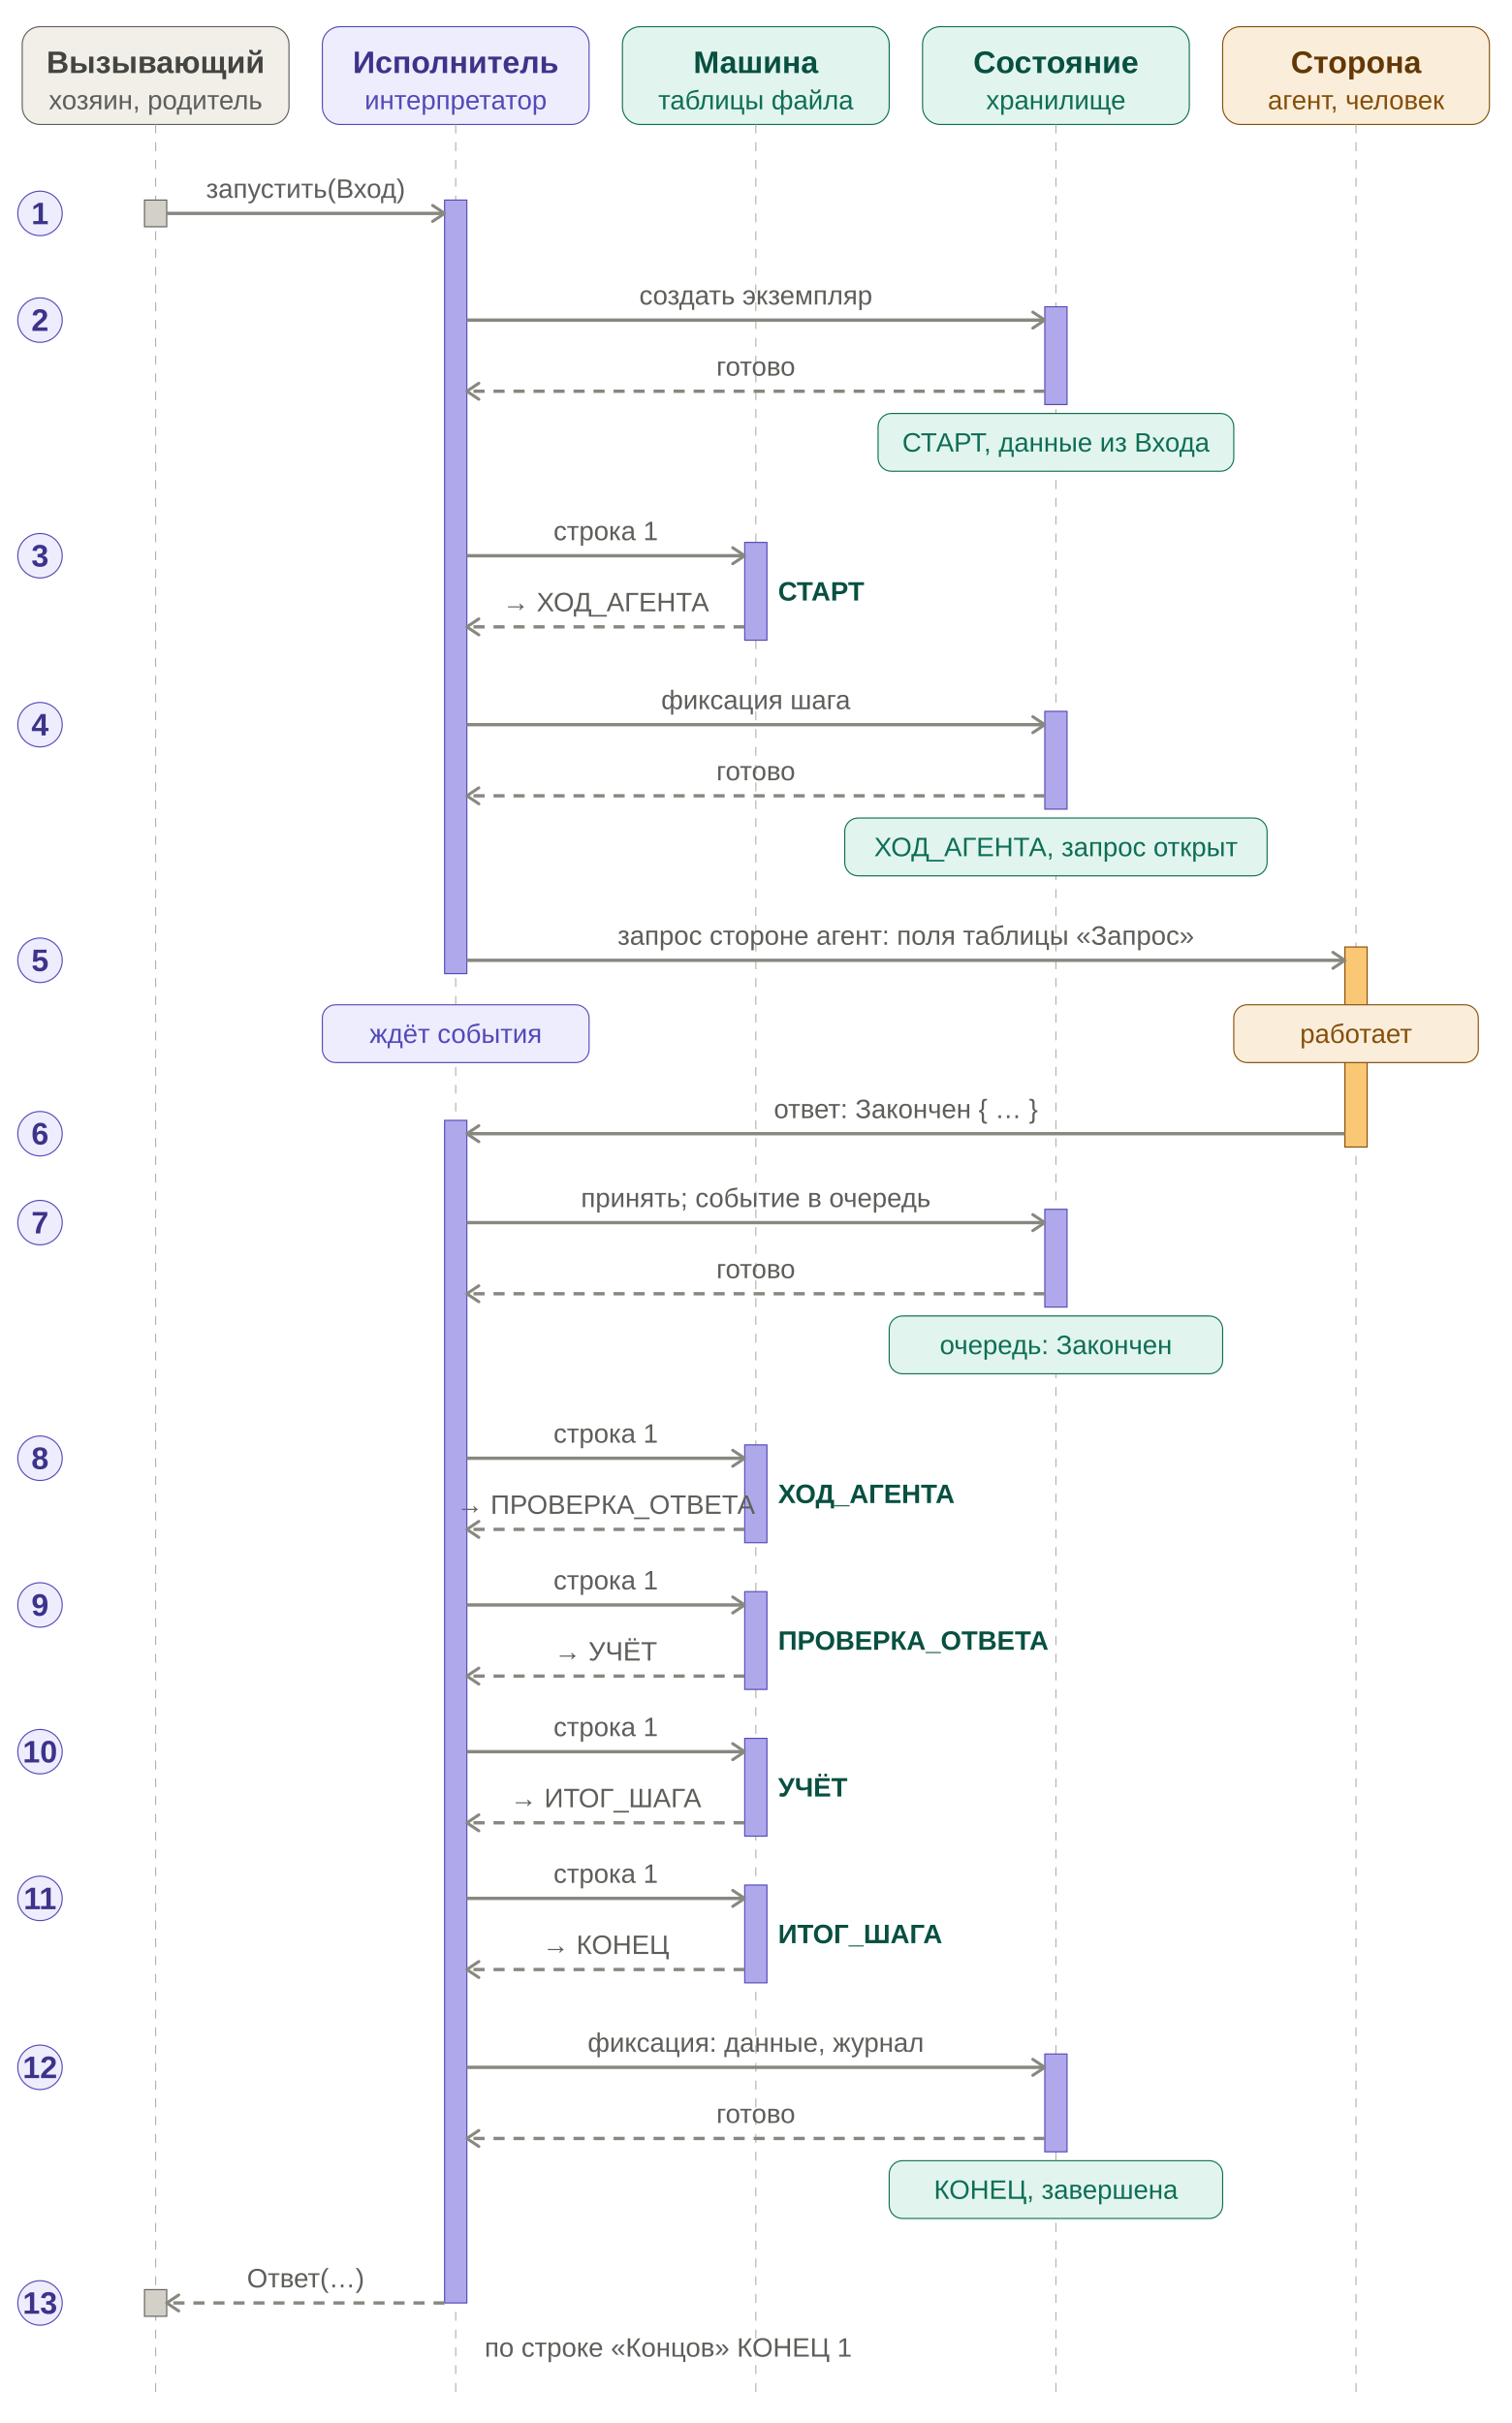
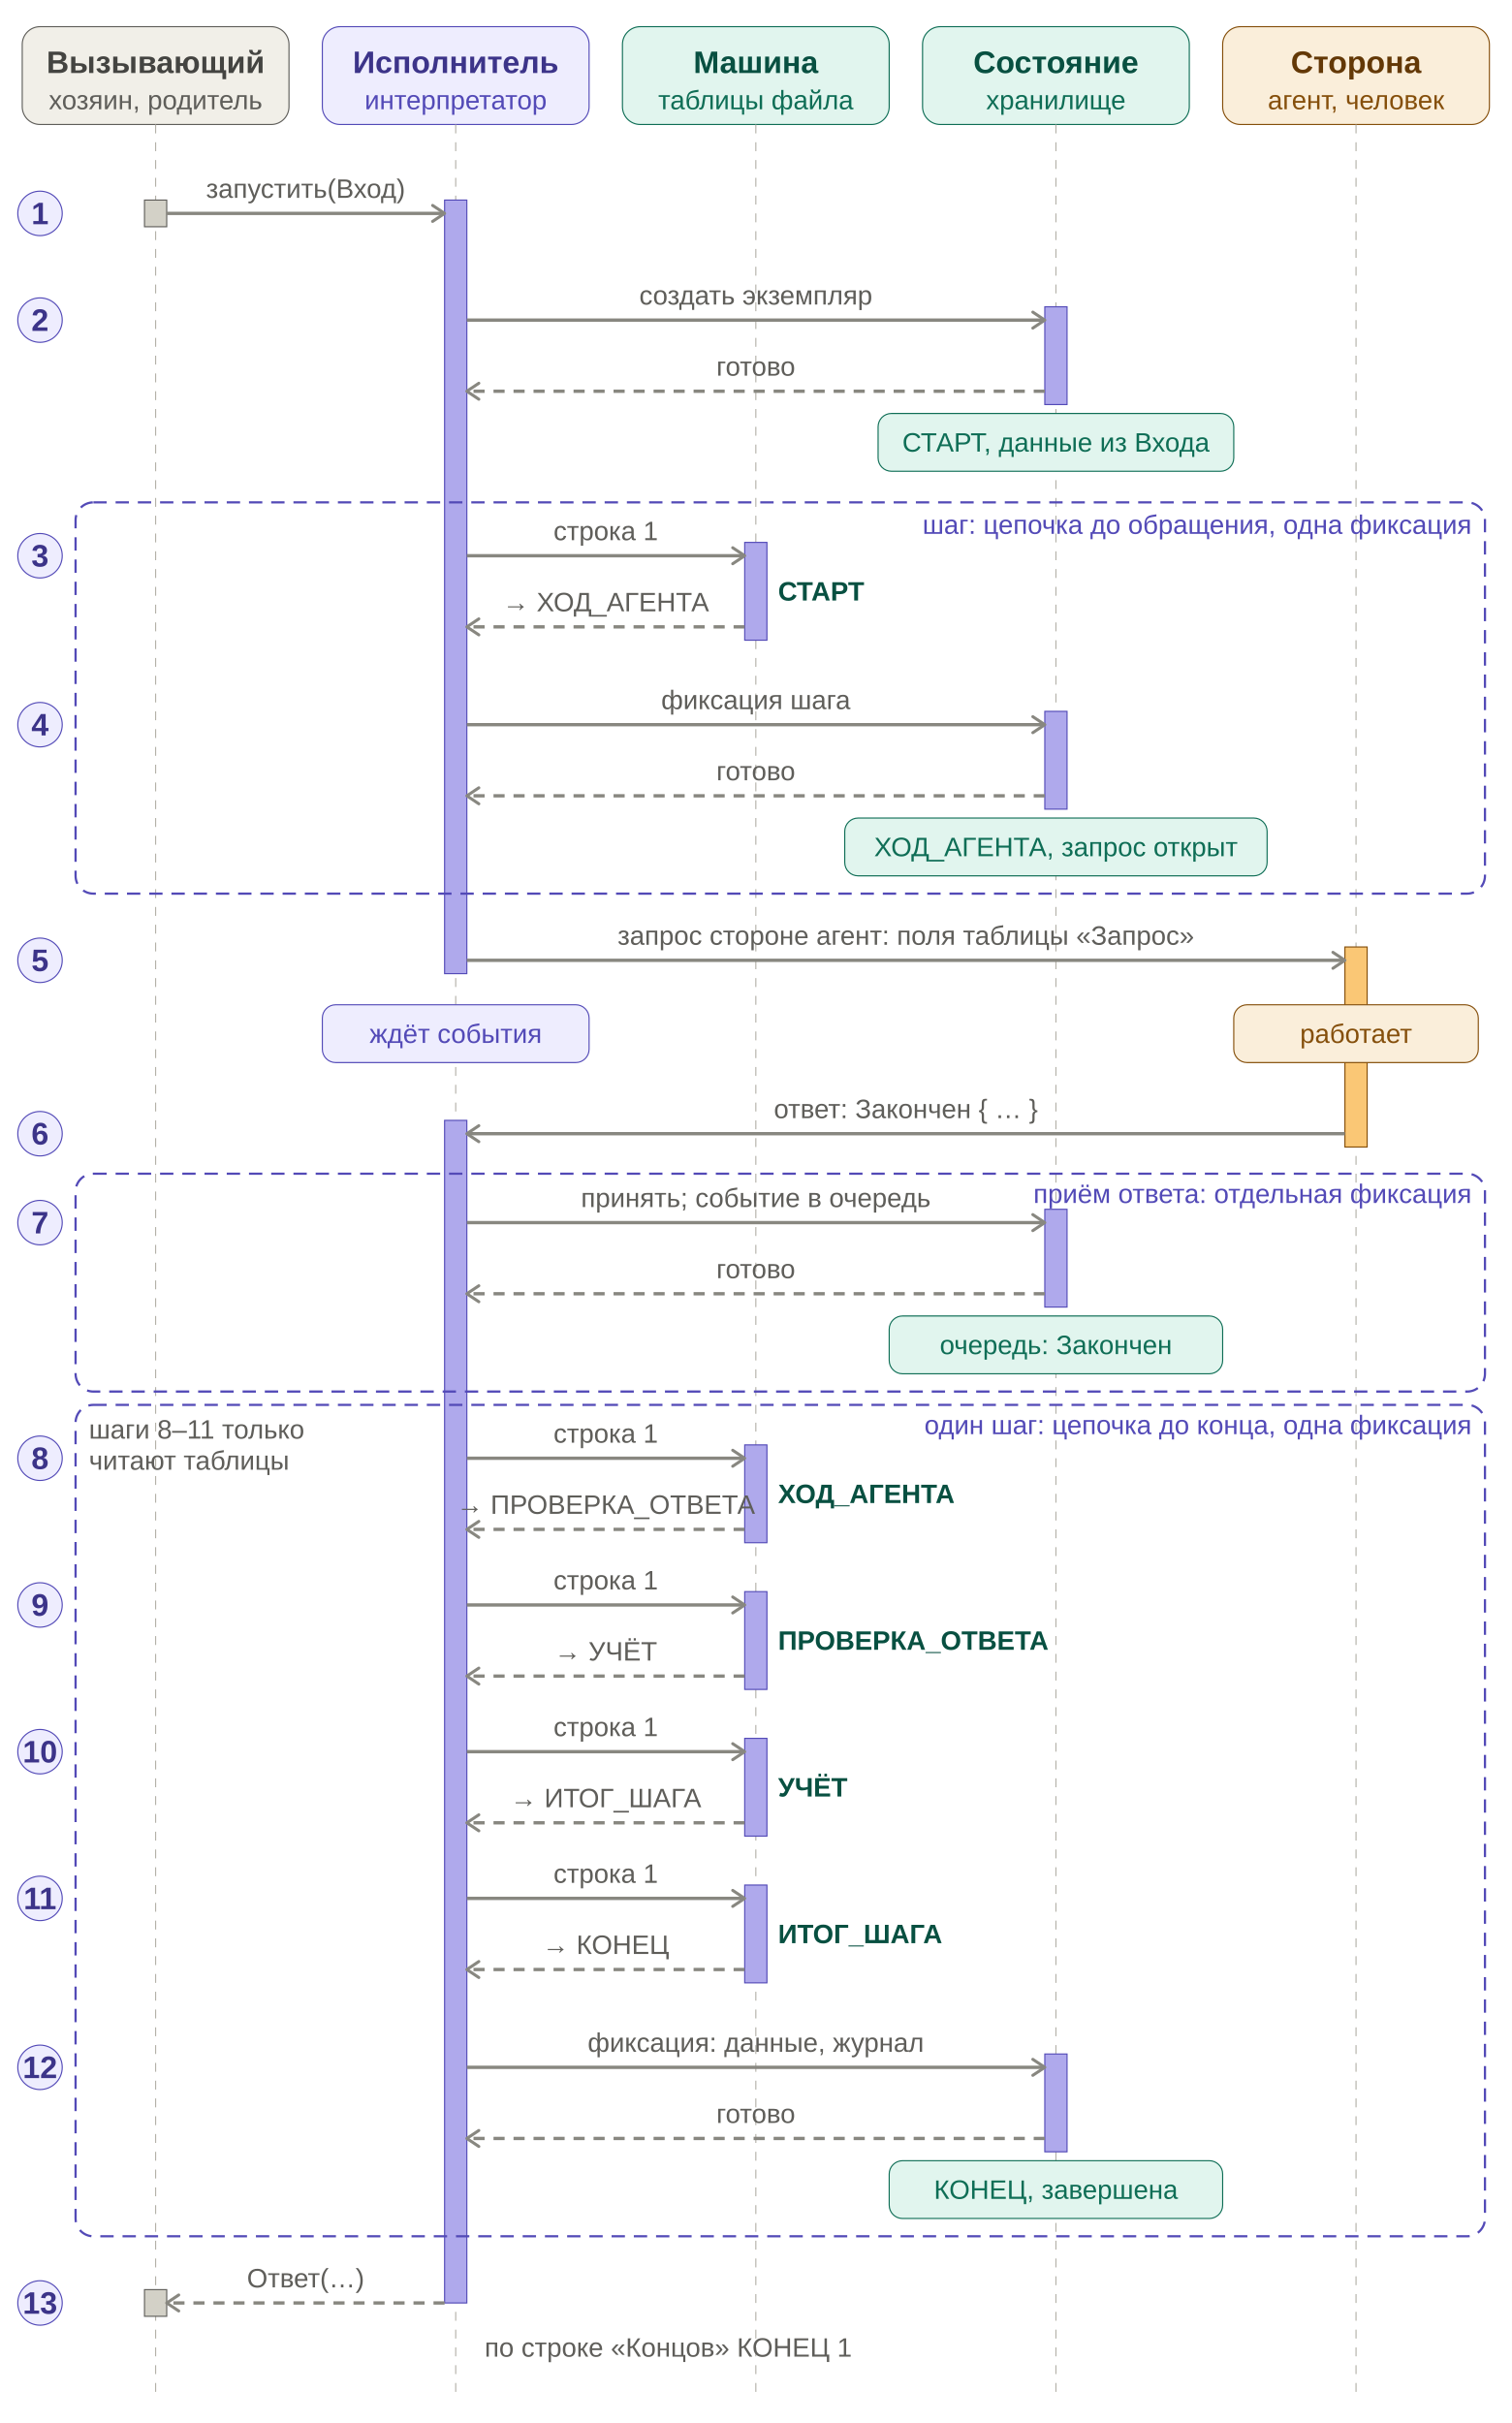
<svg xmlns="http://www.w3.org/2000/svg" width="680" viewBox="0 0 680 1090" role="img" height="1090">
  <defs>
    <marker id="arrow" viewBox="0 0 10 10" refX="8" refY="5" markerWidth="6" markerHeight="6" orient="auto-start-reverse">
      <path d="M2 1L8 5L2 9" fill="none" stroke="#888780" stroke-width="1.5" stroke-linecap="round" stroke-linejoin="round" />
    </marker>
  </defs>
  <g>
    <rect x="10" y="12" width="120" height="44" rx="8" stroke-width="0.5" fill="#F1EFE8" stroke="#5F5E5A" />
    <text x="70" y="28" text-anchor="middle" dominant-baseline="central" font-family="Segoe UI, Arial, sans-serif" font-size="14" font-weight="600" fill="#444441">Вызывающий</text>
    <text x="70" y="45" text-anchor="middle" dominant-baseline="central" font-family="Segoe UI, Arial, sans-serif" font-size="12" fill="#5F5E5A">хозяин, родитель</text>
  </g>
  <line x1="70" y1="56" x2="70" y2="1076" stroke="#B4B2A9" stroke-width="0.5" stroke-dasharray="4 4" />
  <g>
    <rect x="145" y="12" width="120" height="44" rx="8" stroke-width="0.5" fill="#EEEDFE" stroke="#534AB7" />
    <text x="205" y="28" text-anchor="middle" dominant-baseline="central" font-family="Segoe UI, Arial, sans-serif" font-size="14" font-weight="600" fill="#3C3489">Исполнитель</text>
    <text x="205" y="45" text-anchor="middle" dominant-baseline="central" font-family="Segoe UI, Arial, sans-serif" font-size="12" fill="#534AB7">интерпретатор</text>
  </g>
  <line x1="205" y1="56" x2="205" y2="1076" stroke="#B4B2A9" stroke-width="0.5" stroke-dasharray="4 4" />
  <g>
    <rect x="280" y="12" width="120" height="44" rx="8" stroke-width="0.5" fill="#E1F5EE" stroke="#0F6E56" />
    <text x="340" y="28" text-anchor="middle" dominant-baseline="central" font-family="Segoe UI, Arial, sans-serif" font-size="14" font-weight="600" fill="#085041">Машина</text>
    <text x="340" y="45" text-anchor="middle" dominant-baseline="central" font-family="Segoe UI, Arial, sans-serif" font-size="12" fill="#0F6E56">таблицы файла</text>
  </g>
  <line x1="340" y1="56" x2="340" y2="1076" stroke="#B4B2A9" stroke-width="0.5" stroke-dasharray="4 4" />
  <g>
    <rect x="415" y="12" width="120" height="44" rx="8" stroke-width="0.5" fill="#E1F5EE" stroke="#0F6E56" />
    <text x="475" y="28" text-anchor="middle" dominant-baseline="central" font-family="Segoe UI, Arial, sans-serif" font-size="14" font-weight="600" fill="#085041">Состояние</text>
    <text x="475" y="45" text-anchor="middle" dominant-baseline="central" font-family="Segoe UI, Arial, sans-serif" font-size="12" fill="#0F6E56">хранилище</text>
  </g>
  <line x1="475" y1="56" x2="475" y2="1076" stroke="#B4B2A9" stroke-width="0.5" stroke-dasharray="4 4" />
  <g>
    <rect x="550" y="12" width="120" height="44" rx="8" stroke-width="0.5" fill="#FAEEDA" stroke="#854F0B" />
    <text x="610" y="28" text-anchor="middle" dominant-baseline="central" font-family="Segoe UI, Arial, sans-serif" font-size="14" font-weight="600" fill="#633806">Сторона</text>
    <text x="610" y="45" text-anchor="middle" dominant-baseline="central" font-family="Segoe UI, Arial, sans-serif" font-size="12" fill="#854F0B">агент, человек</text>
  </g>
  <line x1="610" y1="56" x2="610" y2="1076" stroke="#B4B2A9" stroke-width="0.5" stroke-dasharray="4 4" />
  <rect x="65" y="90" width="10" height="12" fill="#D3D1C7" stroke="#5F5E5A" stroke-width="0.5" />
  <rect x="200" y="90" width="10" height="348" fill="#AFA9EC" stroke="#534AB7" stroke-width="0.5" />
  <rect x="470" y="138" width="10" height="44" fill="#AFA9EC" stroke="#534AB7" stroke-width="0.5" />
  <rect x="335" y="244" width="10" height="44" fill="#AFA9EC" stroke="#534AB7" stroke-width="0.5" />
  <rect x="470" y="320" width="10" height="44" fill="#AFA9EC" stroke="#534AB7" stroke-width="0.5" />
  <rect x="605" y="426" width="10" height="90" fill="#FAC775" stroke="#854F0B" stroke-width="0.5" />
  <rect x="200" y="504" width="10" height="532" fill="#AFA9EC" stroke="#534AB7" stroke-width="0.5" />
  <rect x="470" y="544" width="10" height="44" fill="#AFA9EC" stroke="#534AB7" stroke-width="0.5" />
  <rect x="335" y="650" width="10" height="44" fill="#AFA9EC" stroke="#534AB7" stroke-width="0.5" />
  <rect x="335" y="716" width="10" height="44" fill="#AFA9EC" stroke="#534AB7" stroke-width="0.5" />
  <rect x="335" y="782" width="10" height="44" fill="#AFA9EC" stroke="#534AB7" stroke-width="0.5" />
  <rect x="335" y="848" width="10" height="44" fill="#AFA9EC" stroke="#534AB7" stroke-width="0.5" />
  <rect x="470" y="924" width="10" height="44" fill="#AFA9EC" stroke="#534AB7" stroke-width="0.5" />
  <rect x="65" y="1030" width="10" height="12" fill="#D3D1C7" stroke="#5F5E5A" stroke-width="0.5" />
  <circle cx="18" cy="96" r="10" fill="#EEEDFE" stroke="#534AB7" stroke-width="0.5" />
  <text x="18" y="96" text-anchor="middle" dominant-baseline="central" fill="#3C3489" font-family="Segoe UI, Arial, sans-serif" font-size="14" font-weight="600">1</text>
  <line x1="75" y1="96" x2="200" y2="96" marker-end="url(#arrow)" stroke="#888780" stroke-width="1.5" fill="none" />
  <text x="137.5" y="89" text-anchor="middle" font-family="Segoe UI, Arial, sans-serif" font-size="12" fill="#5F5E5A">запустить(Вход)</text>
  <circle cx="18" cy="144" r="10" fill="#EEEDFE" stroke="#534AB7" stroke-width="0.5" />
  <text x="18" y="144" text-anchor="middle" dominant-baseline="central" fill="#3C3489" font-family="Segoe UI, Arial, sans-serif" font-size="14" font-weight="600">2</text>
  <line x1="210" y1="144" x2="470" y2="144" marker-end="url(#arrow)" stroke="#888780" stroke-width="1.5" fill="none" />
  <text x="340" y="137" text-anchor="middle" font-family="Segoe UI, Arial, sans-serif" font-size="12" fill="#5F5E5A">создать экземпляр</text>
  <line x1="470" y1="176" x2="210" y2="176" stroke-dasharray="5 4" marker-end="url(#arrow)" stroke="#888780" stroke-width="1.5" fill="none" />
  <text x="340" y="169" text-anchor="middle" font-family="Segoe UI, Arial, sans-serif" font-size="12" fill="#5F5E5A">готово</text>
  <g>
    <rect x="395" y="186" width="160" height="26" rx="6" stroke-width="0.5" fill="#E1F5EE" stroke="#0F6E56" />
    <text x="475" y="199" text-anchor="middle" dominant-baseline="central" font-family="Segoe UI, Arial, sans-serif" font-size="12" fill="#0F6E56">СТАРТ, данные из Входа</text>
  </g>
  <circle cx="18" cy="250" r="10" fill="#EEEDFE" stroke="#534AB7" stroke-width="0.5" />
  <text x="18" y="250" text-anchor="middle" dominant-baseline="central" fill="#3C3489" font-family="Segoe UI, Arial, sans-serif" font-size="14" font-weight="600">3</text>
  <text x="350" y="266" dominant-baseline="central" fill="#085041" font-weight="600" font-family="Segoe UI, Arial, sans-serif" font-size="12">СТАРТ</text>
  <line x1="210" y1="250" x2="335" y2="250" marker-end="url(#arrow)" stroke="#888780" stroke-width="1.5" fill="none" />
  <text x="272.5" y="243" text-anchor="middle" font-family="Segoe UI, Arial, sans-serif" font-size="12" fill="#5F5E5A">строка 1</text>
  <line x1="335" y1="282" x2="210" y2="282" stroke-dasharray="5 4" marker-end="url(#arrow)" stroke="#888780" stroke-width="1.5" fill="none" />
  <text x="272.5" y="275" text-anchor="middle" font-family="Segoe UI, Arial, sans-serif" font-size="12" fill="#5F5E5A">→ ХОД_АГЕНТА</text>
  <circle cx="18" cy="326" r="10" fill="#EEEDFE" stroke="#534AB7" stroke-width="0.5" />
  <text x="18" y="326" text-anchor="middle" dominant-baseline="central" fill="#3C3489" font-family="Segoe UI, Arial, sans-serif" font-size="14" font-weight="600">4</text>
  <line x1="210" y1="326" x2="470" y2="326" marker-end="url(#arrow)" stroke="#888780" stroke-width="1.5" fill="none" />
  <text x="340" y="319" text-anchor="middle" font-family="Segoe UI, Arial, sans-serif" font-size="12" fill="#5F5E5A">фиксация шага</text>
  <line x1="470" y1="358" x2="210" y2="358" stroke-dasharray="5 4" marker-end="url(#arrow)" stroke="#888780" stroke-width="1.5" fill="none" />
  <text x="340" y="351" text-anchor="middle" font-family="Segoe UI, Arial, sans-serif" font-size="12" fill="#5F5E5A">готово</text>
  <g>
    <rect x="380" y="368" width="190" height="26" rx="6" stroke-width="0.5" fill="#E1F5EE" stroke="#0F6E56" />
    <text x="475" y="381" text-anchor="middle" dominant-baseline="central" font-family="Segoe UI, Arial, sans-serif" font-size="12" fill="#0F6E56">ХОД_АГЕНТА, запрос открыт</text>
  </g>
  <circle cx="18" cy="432" r="10" fill="#EEEDFE" stroke="#534AB7" stroke-width="0.5" />
  <text x="18" y="432" text-anchor="middle" dominant-baseline="central" fill="#3C3489" font-family="Segoe UI, Arial, sans-serif" font-size="14" font-weight="600">5</text>
  <line x1="210" y1="432" x2="605" y2="432" marker-end="url(#arrow)" stroke="#888780" stroke-width="1.5" fill="none" />
  <text x="407.5" y="425" text-anchor="middle" font-family="Segoe UI, Arial, sans-serif" font-size="12" fill="#5F5E5A">запрос стороне агент: поля таблицы «Запрос»</text>
  <g>
    <rect x="145" y="452" width="120" height="26" rx="6" stroke-width="0.5" fill="#EEEDFE" stroke="#534AB7" />
    <text x="205" y="465" text-anchor="middle" dominant-baseline="central" font-family="Segoe UI, Arial, sans-serif" font-size="12" fill="#534AB7">ждёт события</text>
  </g>
  <g>
    <rect x="555" y="452" width="110" height="26" rx="6" stroke-width="0.5" fill="#FAEEDA" stroke="#854F0B" />
    <text x="610" y="465" text-anchor="middle" dominant-baseline="central" font-family="Segoe UI, Arial, sans-serif" font-size="12" fill="#854F0B">работает</text>
  </g>
  <circle cx="18" cy="510" r="10" fill="#EEEDFE" stroke="#534AB7" stroke-width="0.5" />
  <text x="18" y="510" text-anchor="middle" dominant-baseline="central" fill="#3C3489" font-family="Segoe UI, Arial, sans-serif" font-size="14" font-weight="600">6</text>
  <line x1="605" y1="510" x2="210" y2="510" marker-end="url(#arrow)" stroke="#888780" stroke-width="1.5" fill="none" />
  <text x="407.5" y="503" text-anchor="middle" font-family="Segoe UI, Arial, sans-serif" font-size="12" fill="#5F5E5A">ответ: Закончен { … }</text>
  <circle cx="18" cy="550" r="10" fill="#EEEDFE" stroke="#534AB7" stroke-width="0.5" />
  <text x="18" y="550" text-anchor="middle" dominant-baseline="central" fill="#3C3489" font-family="Segoe UI, Arial, sans-serif" font-size="14" font-weight="600">7</text>
  <line x1="210" y1="550" x2="470" y2="550" marker-end="url(#arrow)" stroke="#888780" stroke-width="1.5" fill="none" />
  <text x="340" y="543" text-anchor="middle" font-family="Segoe UI, Arial, sans-serif" font-size="12" fill="#5F5E5A">принять; событие в очередь</text>
  <line x1="470" y1="582" x2="210" y2="582" stroke-dasharray="5 4" marker-end="url(#arrow)" stroke="#888780" stroke-width="1.5" fill="none" />
  <text x="340" y="575" text-anchor="middle" font-family="Segoe UI, Arial, sans-serif" font-size="12" fill="#5F5E5A">готово</text>
  <g>
    <rect x="400" y="592" width="150" height="26" rx="6" stroke-width="0.5" fill="#E1F5EE" stroke="#0F6E56" />
    <text x="475" y="605" text-anchor="middle" dominant-baseline="central" font-family="Segoe UI, Arial, sans-serif" font-size="12" fill="#0F6E56">очередь: Закончен</text>
  </g>
  <circle cx="18" cy="656" r="10" fill="#EEEDFE" stroke="#534AB7" stroke-width="0.5" />
  <text x="18" y="656" text-anchor="middle" dominant-baseline="central" fill="#3C3489" font-family="Segoe UI, Arial, sans-serif" font-size="14" font-weight="600">8</text>
  <text x="350" y="672" dominant-baseline="central" fill="#085041" font-weight="600" font-family="Segoe UI, Arial, sans-serif" font-size="12">ХОД_АГЕНТА</text>
  <line x1="210" y1="656" x2="335" y2="656" marker-end="url(#arrow)" stroke="#888780" stroke-width="1.5" fill="none" />
  <text x="272.5" y="649" text-anchor="middle" font-family="Segoe UI, Arial, sans-serif" font-size="12" fill="#5F5E5A">строка 1</text>
  <line x1="335" y1="688" x2="210" y2="688" stroke-dasharray="5 4" marker-end="url(#arrow)" stroke="#888780" stroke-width="1.5" fill="none" />
  <text x="272.5" y="681" text-anchor="middle" font-family="Segoe UI, Arial, sans-serif" font-size="12" fill="#5F5E5A">→ ПРОВЕРКА_ОТВЕТА</text>
  <circle cx="18" cy="722" r="10" fill="#EEEDFE" stroke="#534AB7" stroke-width="0.5" />
  <text x="18" y="722" text-anchor="middle" dominant-baseline="central" fill="#3C3489" font-family="Segoe UI, Arial, sans-serif" font-size="14" font-weight="600">9</text>
  <text x="350" y="738" dominant-baseline="central" fill="#085041" font-weight="600" font-family="Segoe UI, Arial, sans-serif" font-size="12">ПРОВЕРКА_ОТВЕТА</text>
  <line x1="210" y1="722" x2="335" y2="722" marker-end="url(#arrow)" stroke="#888780" stroke-width="1.5" fill="none" />
  <text x="272.5" y="715" text-anchor="middle" font-family="Segoe UI, Arial, sans-serif" font-size="12" fill="#5F5E5A">строка 1</text>
  <line x1="335" y1="754" x2="210" y2="754" stroke-dasharray="5 4" marker-end="url(#arrow)" stroke="#888780" stroke-width="1.5" fill="none" />
  <text x="272.5" y="747" text-anchor="middle" font-family="Segoe UI, Arial, sans-serif" font-size="12" fill="#5F5E5A">→ УЧЁТ</text>
  <circle cx="18" cy="788" r="10" fill="#EEEDFE" stroke="#534AB7" stroke-width="0.5" />
  <text x="18" y="788" text-anchor="middle" dominant-baseline="central" fill="#3C3489" font-family="Segoe UI, Arial, sans-serif" font-size="14" font-weight="600">10</text>
  <text x="350" y="804" dominant-baseline="central" fill="#085041" font-weight="600" font-family="Segoe UI, Arial, sans-serif" font-size="12">УЧЁТ</text>
  <line x1="210" y1="788" x2="335" y2="788" marker-end="url(#arrow)" stroke="#888780" stroke-width="1.5" fill="none" />
  <text x="272.5" y="781" text-anchor="middle" font-family="Segoe UI, Arial, sans-serif" font-size="12" fill="#5F5E5A">строка 1</text>
  <line x1="335" y1="820" x2="210" y2="820" stroke-dasharray="5 4" marker-end="url(#arrow)" stroke="#888780" stroke-width="1.5" fill="none" />
  <text x="272.5" y="813" text-anchor="middle" font-family="Segoe UI, Arial, sans-serif" font-size="12" fill="#5F5E5A">→ ИТОГ_ШАГА</text>
  <circle cx="18" cy="854" r="10" fill="#EEEDFE" stroke="#534AB7" stroke-width="0.5" />
  <text x="18" y="854" text-anchor="middle" dominant-baseline="central" fill="#3C3489" font-family="Segoe UI, Arial, sans-serif" font-size="14" font-weight="600">11</text>
  <text x="350" y="870" dominant-baseline="central" fill="#085041" font-weight="600" font-family="Segoe UI, Arial, sans-serif" font-size="12">ИТОГ_ШАГА</text>
  <line x1="210" y1="854" x2="335" y2="854" marker-end="url(#arrow)" stroke="#888780" stroke-width="1.5" fill="none" />
  <text x="272.5" y="847" text-anchor="middle" font-family="Segoe UI, Arial, sans-serif" font-size="12" fill="#5F5E5A">строка 1</text>
  <line x1="335" y1="886" x2="210" y2="886" stroke-dasharray="5 4" marker-end="url(#arrow)" stroke="#888780" stroke-width="1.5" fill="none" />
  <text x="272.5" y="879" text-anchor="middle" font-family="Segoe UI, Arial, sans-serif" font-size="12" fill="#5F5E5A">→ КОНЕЦ</text>
  <circle cx="18" cy="930" r="10" fill="#EEEDFE" stroke="#534AB7" stroke-width="0.5" />
  <text x="18" y="930" text-anchor="middle" dominant-baseline="central" fill="#3C3489" font-family="Segoe UI, Arial, sans-serif" font-size="14" font-weight="600">12</text>
  <line x1="210" y1="930" x2="470" y2="930" marker-end="url(#arrow)" stroke="#888780" stroke-width="1.5" fill="none" />
  <text x="340" y="923" text-anchor="middle" font-family="Segoe UI, Arial, sans-serif" font-size="12" fill="#5F5E5A">фиксация: данные, журнал</text>
  <line x1="470" y1="962" x2="210" y2="962" stroke-dasharray="5 4" marker-end="url(#arrow)" stroke="#888780" stroke-width="1.5" fill="none" />
  <text x="340" y="955" text-anchor="middle" font-family="Segoe UI, Arial, sans-serif" font-size="12" fill="#5F5E5A">готово</text>
  <g>
    <rect x="400" y="972" width="150" height="26" rx="6" stroke-width="0.5" fill="#E1F5EE" stroke="#0F6E56" />
    <text x="475" y="985" text-anchor="middle" dominant-baseline="central" font-family="Segoe UI, Arial, sans-serif" font-size="12" fill="#0F6E56">КОНЕЦ, завершена</text>
  </g>
  <circle cx="18" cy="1036" r="10" fill="#EEEDFE" stroke="#534AB7" stroke-width="0.5" />
  <text x="18" y="1036" text-anchor="middle" dominant-baseline="central" fill="#3C3489" font-family="Segoe UI, Arial, sans-serif" font-size="14" font-weight="600">13</text>
  <line x1="200" y1="1036" x2="75" y2="1036" stroke-dasharray="5 4" marker-end="url(#arrow)" stroke="#888780" stroke-width="1.5" fill="none" />
  <text x="137.5" y="1029" text-anchor="middle" font-family="Segoe UI, Arial, sans-serif" font-size="12" fill="#5F5E5A">Ответ(…)</text>
  <text x="218" y="1056" dominant-baseline="central" font-family="Segoe UI, Arial, sans-serif" font-size="12" fill="#5F5E5A">по строке «Концов» КОНЕЦ 1</text>
+   <rect x="34" y="226" width="634" height="176" rx="8" fill="none" stroke="#534AB7" stroke-width="1" stroke-dasharray="6 4" />
+   <text x="662" y="236" text-anchor="end" dominant-baseline="central" font-family="Segoe UI, Arial, sans-serif" font-size="12" fill="#534AB7">шаг: цепочка до обращения, одна фиксация</text>
+   <rect x="34" y="528" width="634" height="98" rx="8" fill="none" stroke="#534AB7" stroke-width="1" stroke-dasharray="6 4" />
+   <text x="662" y="537" text-anchor="end" dominant-baseline="central" font-family="Segoe UI, Arial, sans-serif" font-size="12" fill="#534AB7">приём ответа: отдельная фиксация</text>
+   <rect x="34" y="632" width="634" height="374" rx="8" fill="none" stroke="#534AB7" stroke-width="1" stroke-dasharray="6 4" />
+   <text x="662" y="641" text-anchor="end" dominant-baseline="central" font-family="Segoe UI, Arial, sans-serif" font-size="12" fill="#534AB7">один шаг: цепочка до конца, одна фиксация</text>
+   <text x="40" y="643" dominant-baseline="central" font-family="Segoe UI, Arial, sans-serif" font-size="12" fill="#5F5E5A">шаги 8–11 только</text>
+   <text x="40" y="657" dominant-baseline="central" font-family="Segoe UI, Arial, sans-serif" font-size="12" fill="#5F5E5A">читают таблицы</text>
</svg>
